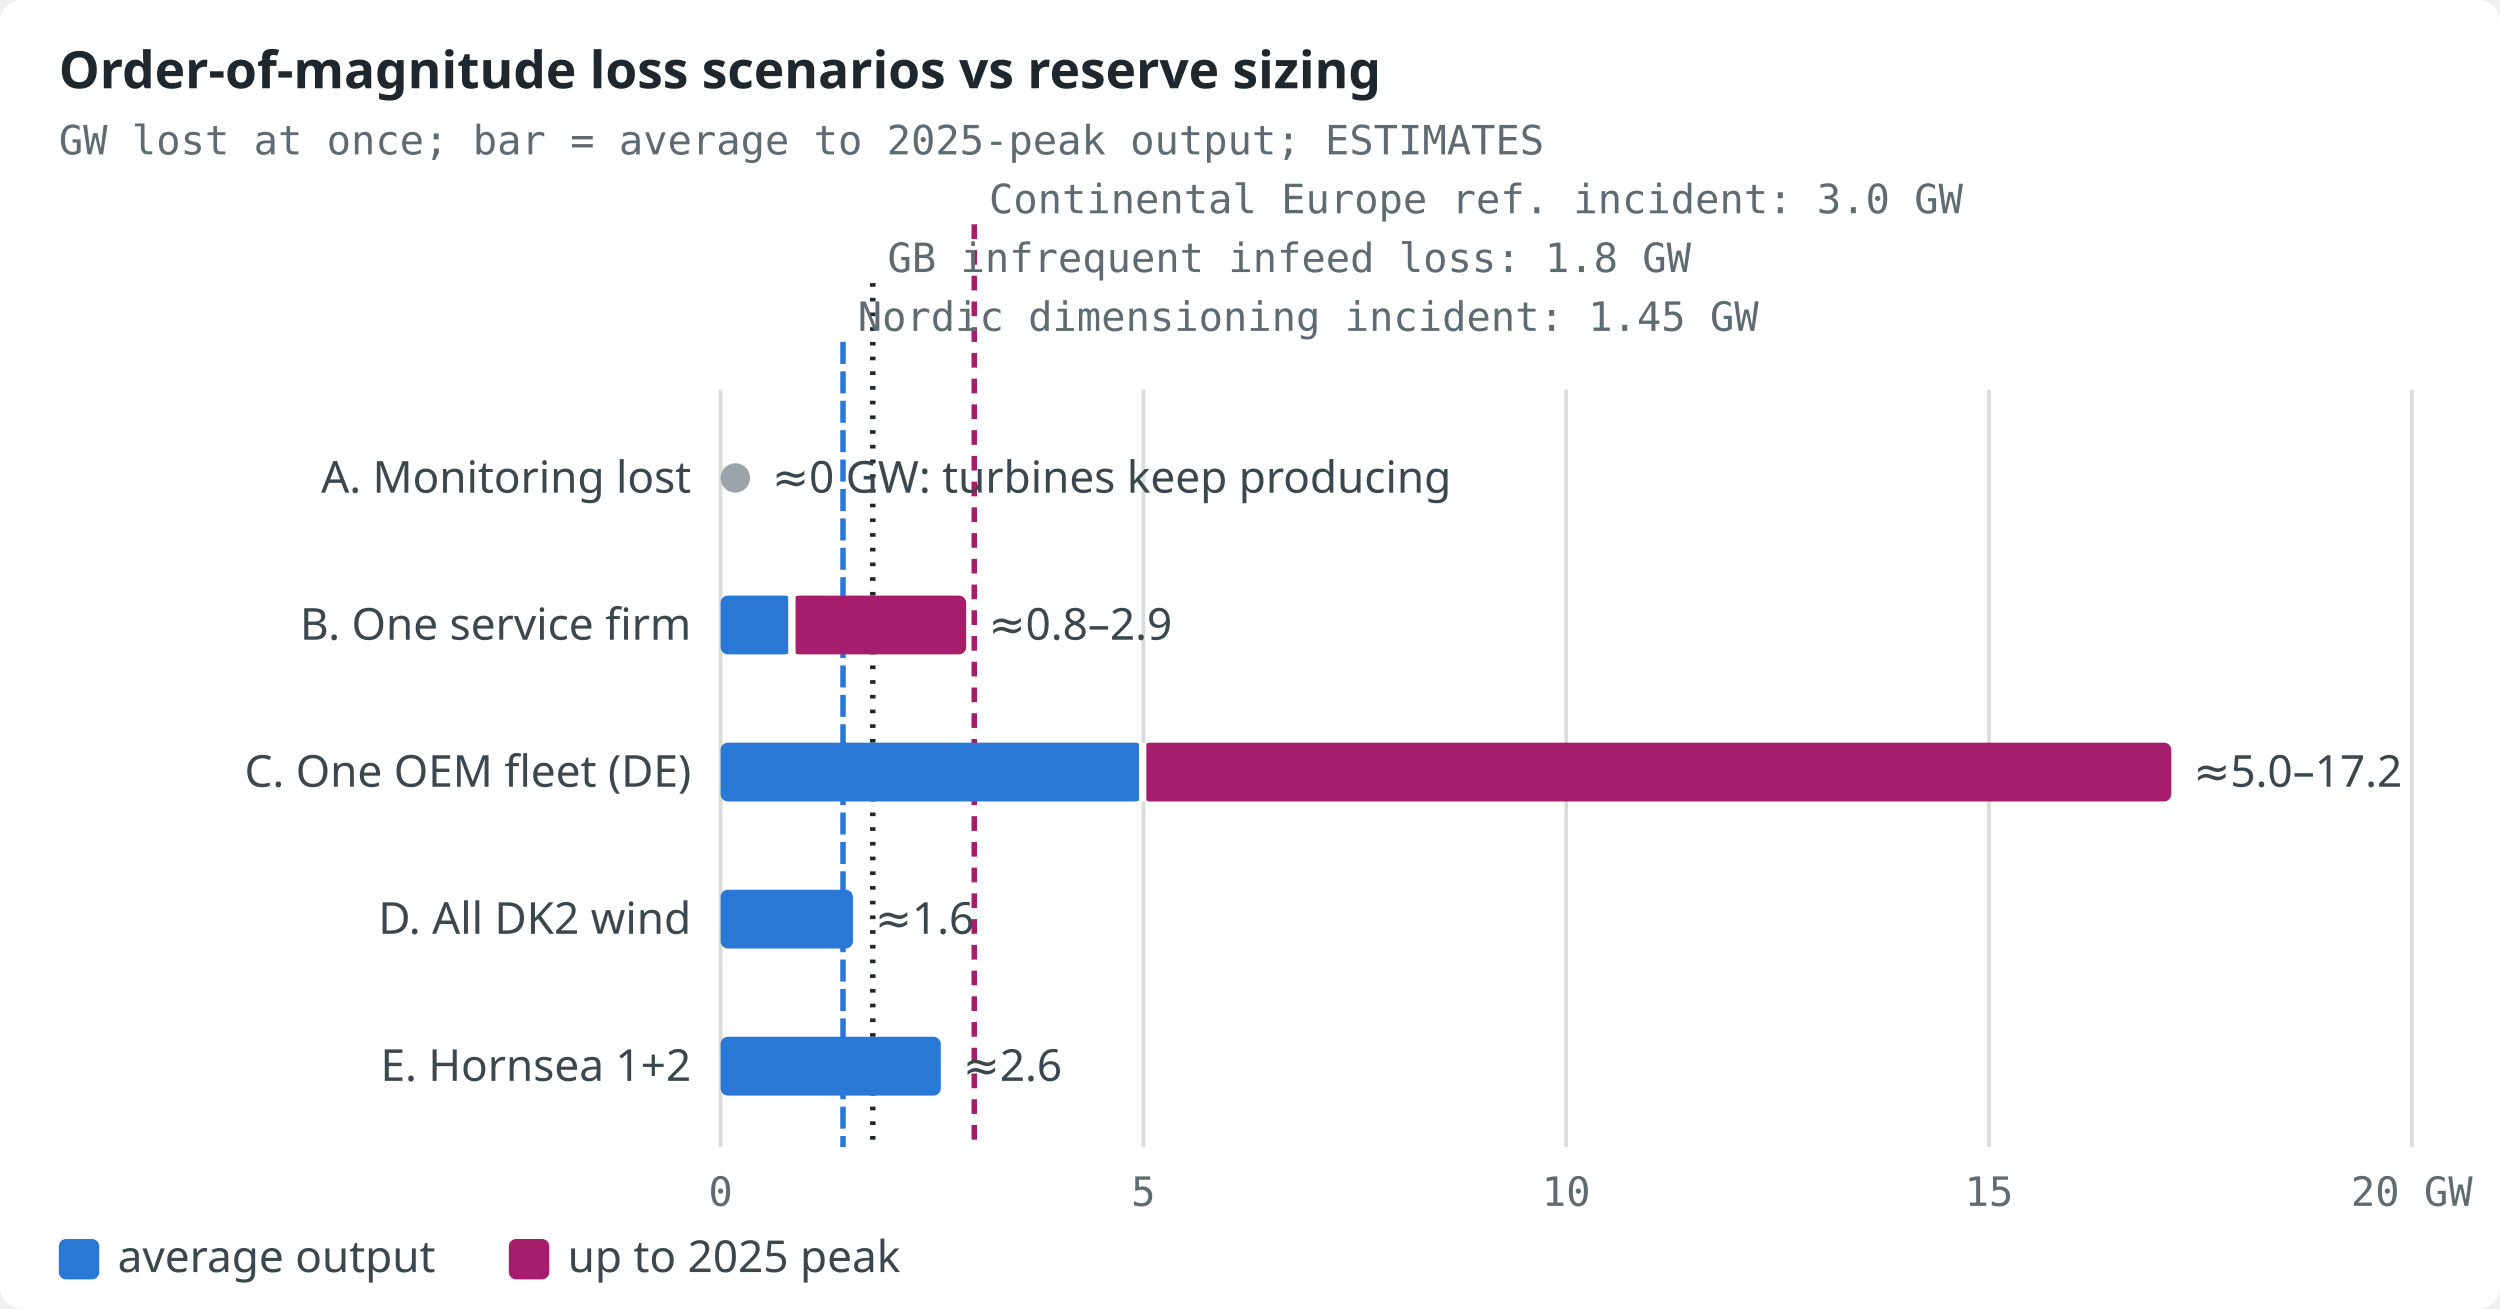
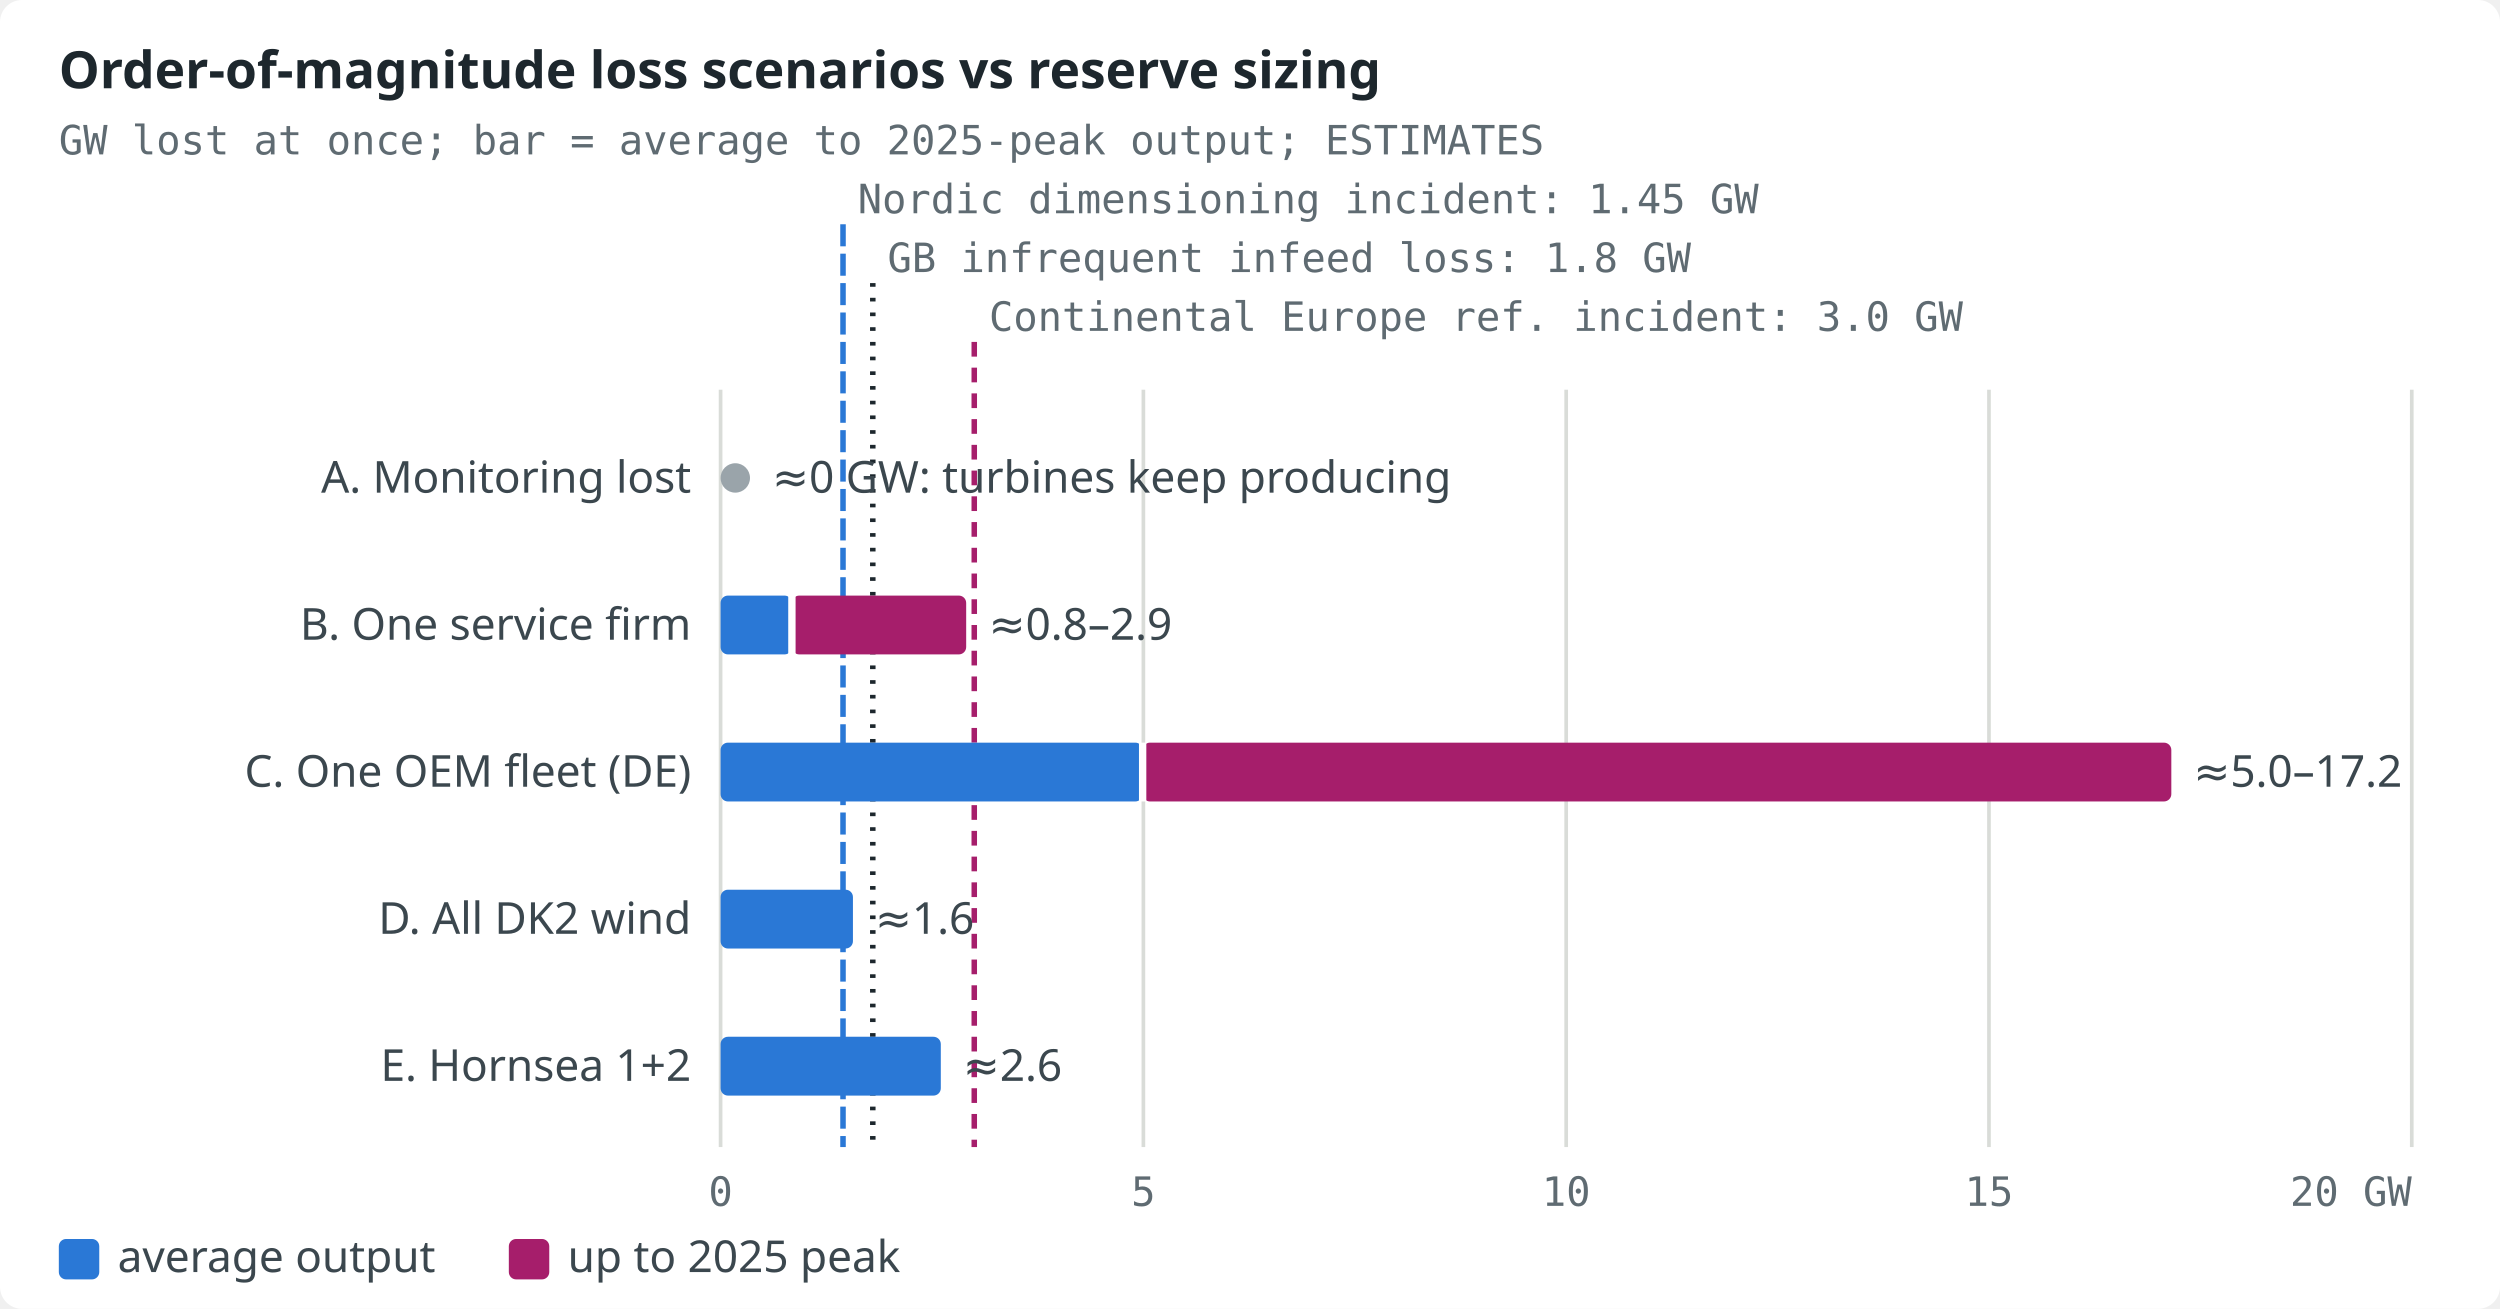
<svg xmlns="http://www.w3.org/2000/svg" viewBox="0 0 680 356" width="100%" role="img" aria-labelledby="wcy-scw-t wcy-scw-d" style="max-width:680px;height:auto;display:block">
  <style>
.wc-t{font:600 14px 'IBM Plex Sans',system-ui,sans-serif;fill:#1D272D}
.wc-l{font:12px 'IBM Plex Sans',system-ui,sans-serif;fill:#3b474e}
.wc-m{font:11px 'IBM Plex Mono',ui-monospace,monospace;fill:#5f6b72}
.wc-g{stroke:#d9dcd8;stroke-width:1}
.wc-z{stroke:#5f6b72;stroke-width:1.2}
.wc-s1{fill:#A61E6B}.wc-s2{fill:#2a78d6}.wc-s3{fill:#1baf7a}.wc-s0{fill:#9aa4aa}
.wc-k1{stroke:#A61E6B}.wc-k2{stroke:#2a78d6}.wc-k3{stroke:#1D272D}
.wc-bg{fill:#ffffff}.wc-gap{stroke:#ffffff;stroke-width:2}
@media (prefers-color-scheme:dark){
.wc-t{fill:#DAE0E2}.wc-l{fill:#c3cacd}.wc-m{fill:#99a5ab}.wc-g{stroke:#2f3b42}.wc-z{stroke:#99a5ab}
.wc-s1{fill:#d14f9a}.wc-s2{fill:#3987e5}.wc-s3{fill:#199e70}.wc-s0{fill:#5f6b72}
.wc-k1{stroke:#d14f9a}.wc-k2{stroke:#3987e5}.wc-k3{stroke:#DAE0E2}
.wc-bg{fill:#172127}.wc-gap{stroke:#172127}}
</style>
  <rect class="wc-bg" x="0" y="0" width="680" height="356" rx="6" />
  <text class="wc-t" x="16" y="24">Order-of-magnitude loss scenarios vs reserve sizing</text>
  <text class="wc-m" x="16" y="42">GW lost at once; bar = average to 2025-peak output; ESTIMATES</text>
  <line class="wc-g" x1="196.0" y1="106" x2="196.0" y2="312" />
  <text class="wc-m" x="196.0" y="328" text-anchor="middle">0</text>
  <line class="wc-g" x1="311.0" y1="106" x2="311.0" y2="312" />
  <text class="wc-m" x="311.0" y="328" text-anchor="middle">5</text>
  <line class="wc-g" x1="426.0" y1="106" x2="426.0" y2="312" />
  <text class="wc-m" x="426.0" y="328" text-anchor="middle">10</text>
  <line class="wc-g" x1="541.0" y1="106" x2="541.0" y2="312" />
  <text class="wc-m" x="541.0" y="328" text-anchor="middle">15</text>
  <line class="wc-g" x1="656.0" y1="106" x2="656.0" y2="312" />
-   <text class="wc-m" x="656.0" y="328" text-anchor="middle">20 GW</text>
-   <line class="wc-k1" x1="265.0" y1="61" x2="265.0" y2="312" stroke-width="1.5" stroke-dasharray="4 3" />
-   <text class="wc-m" x="269.0" y="58">Continental Europe ref. incident: 3.0 GW</text>
+   <text class="wc-m" x="656.0" y="328" text-anchor="end">20 GW</text>
+   <line class="wc-k2" x1="229.3" y1="61" x2="229.3" y2="312" stroke-width="1.5" stroke-dasharray="6 2" />
+   <text class="wc-m" x="233.3" y="58">Nordic dimensioning incident: 1.45 GW</text>
  <line class="wc-k3" x1="237.4" y1="77" x2="237.4" y2="312" stroke-width="1.5" stroke-dasharray="1 3" />
  <text class="wc-m" x="241.4" y="74">GB infrequent infeed loss: 1.8 GW</text>
-   <line class="wc-k2" x1="229.3" y1="93" x2="229.3" y2="312" stroke-width="1.5" stroke-dasharray="6 2" />
-   <text class="wc-m" x="233.3" y="90">Nordic dimensioning incident: 1.45 GW</text>
+   <line class="wc-k1" x1="265.0" y1="93" x2="265.0" y2="312" stroke-width="1.5" stroke-dasharray="4 3" />
+   <text class="wc-m" x="269.0" y="90">Continental Europe ref. incident: 3.0 GW</text>
  <text class="wc-l" x="188" y="134" text-anchor="end">A. Monitoring lost</text>
  <circle class="wc-s0" cx="200" cy="130" r="4" />
  <text class="wc-l" x="210" y="134">≈0 GW: turbines keep producing</text>
  <text class="wc-l" x="188" y="174" text-anchor="end">B. One service firm</text>
  <rect class="wc-s2" x="196" y="162" width="19.4" height="16" rx="2" />
  <rect class="wc-s1" x="215.4" y="162" width="47.4" height="16" rx="2" />
  <line class="wc-gap" x1="215.4" y1="162" x2="215.4" y2="178" />
  <text class="wc-l" x="268.9" y="174">≈0.8–2.9</text>
  <text class="wc-l" x="188" y="214" text-anchor="end">C. One OEM fleet (DE)</text>
  <rect class="wc-s2" x="196" y="202" width="114.8" height="16" rx="2" />
  <rect class="wc-s1" x="310.8" y="202" width="279.8" height="16" rx="2" />
  <line class="wc-gap" x1="310.8" y1="202" x2="310.8" y2="218" />
  <text class="wc-l" x="596.6" y="214">≈5.0–17.2</text>
  <text class="wc-l" x="188" y="254" text-anchor="end">D. All DK2 wind</text>
  <rect class="wc-s2" x="196" y="242" width="36.0" height="16" rx="2" />
  <text class="wc-l" x="238.0" y="254">≈1.6</text>
  <text class="wc-l" x="188" y="294" text-anchor="end">E. Hornsea 1+2</text>
  <rect class="wc-s2" x="196" y="282" width="59.9" height="16" rx="2" />
  <text class="wc-l" x="261.9" y="294">≈2.6</text>
  <rect class="wc-s2" x="16" y="337" width="11" height="11" rx="2" />
  <text class="wc-l" x="32" y="346">average output</text>
  <rect class="wc-s1" x="138.4" y="337" width="11" height="11" rx="2" />
  <text class="wc-l" x="154.4" y="346">up to 2025 peak</text>
</svg>
